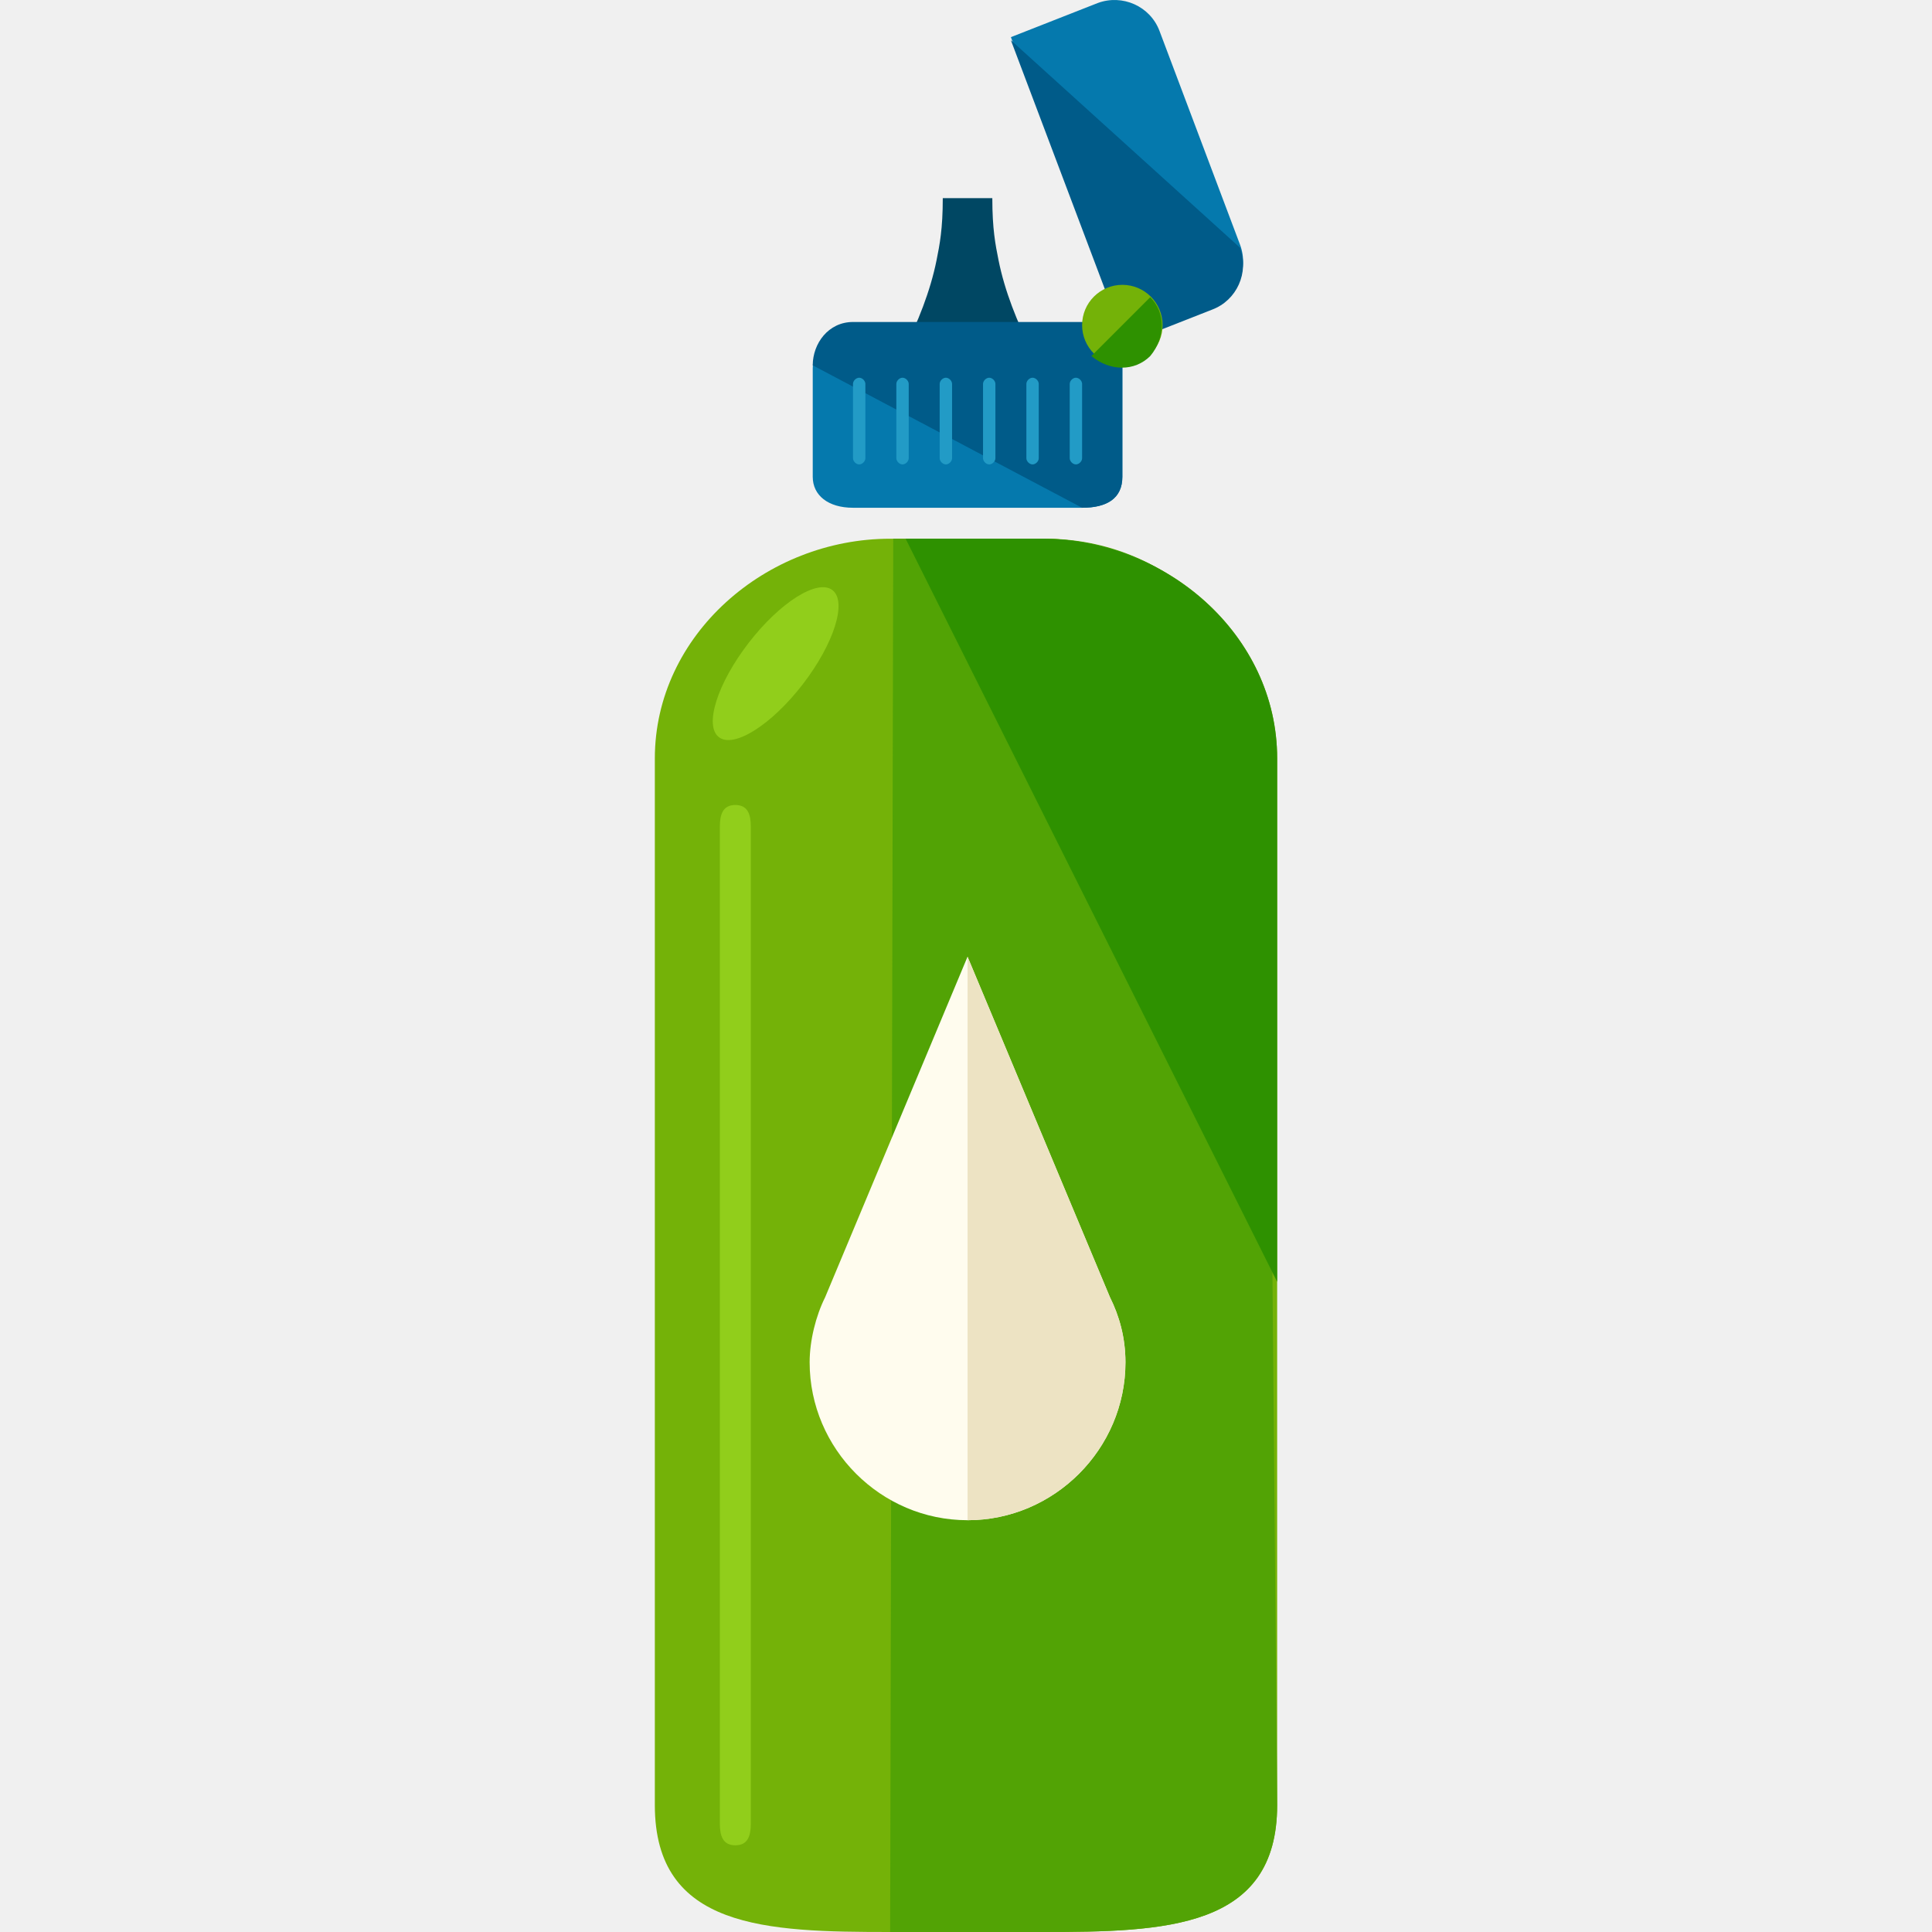
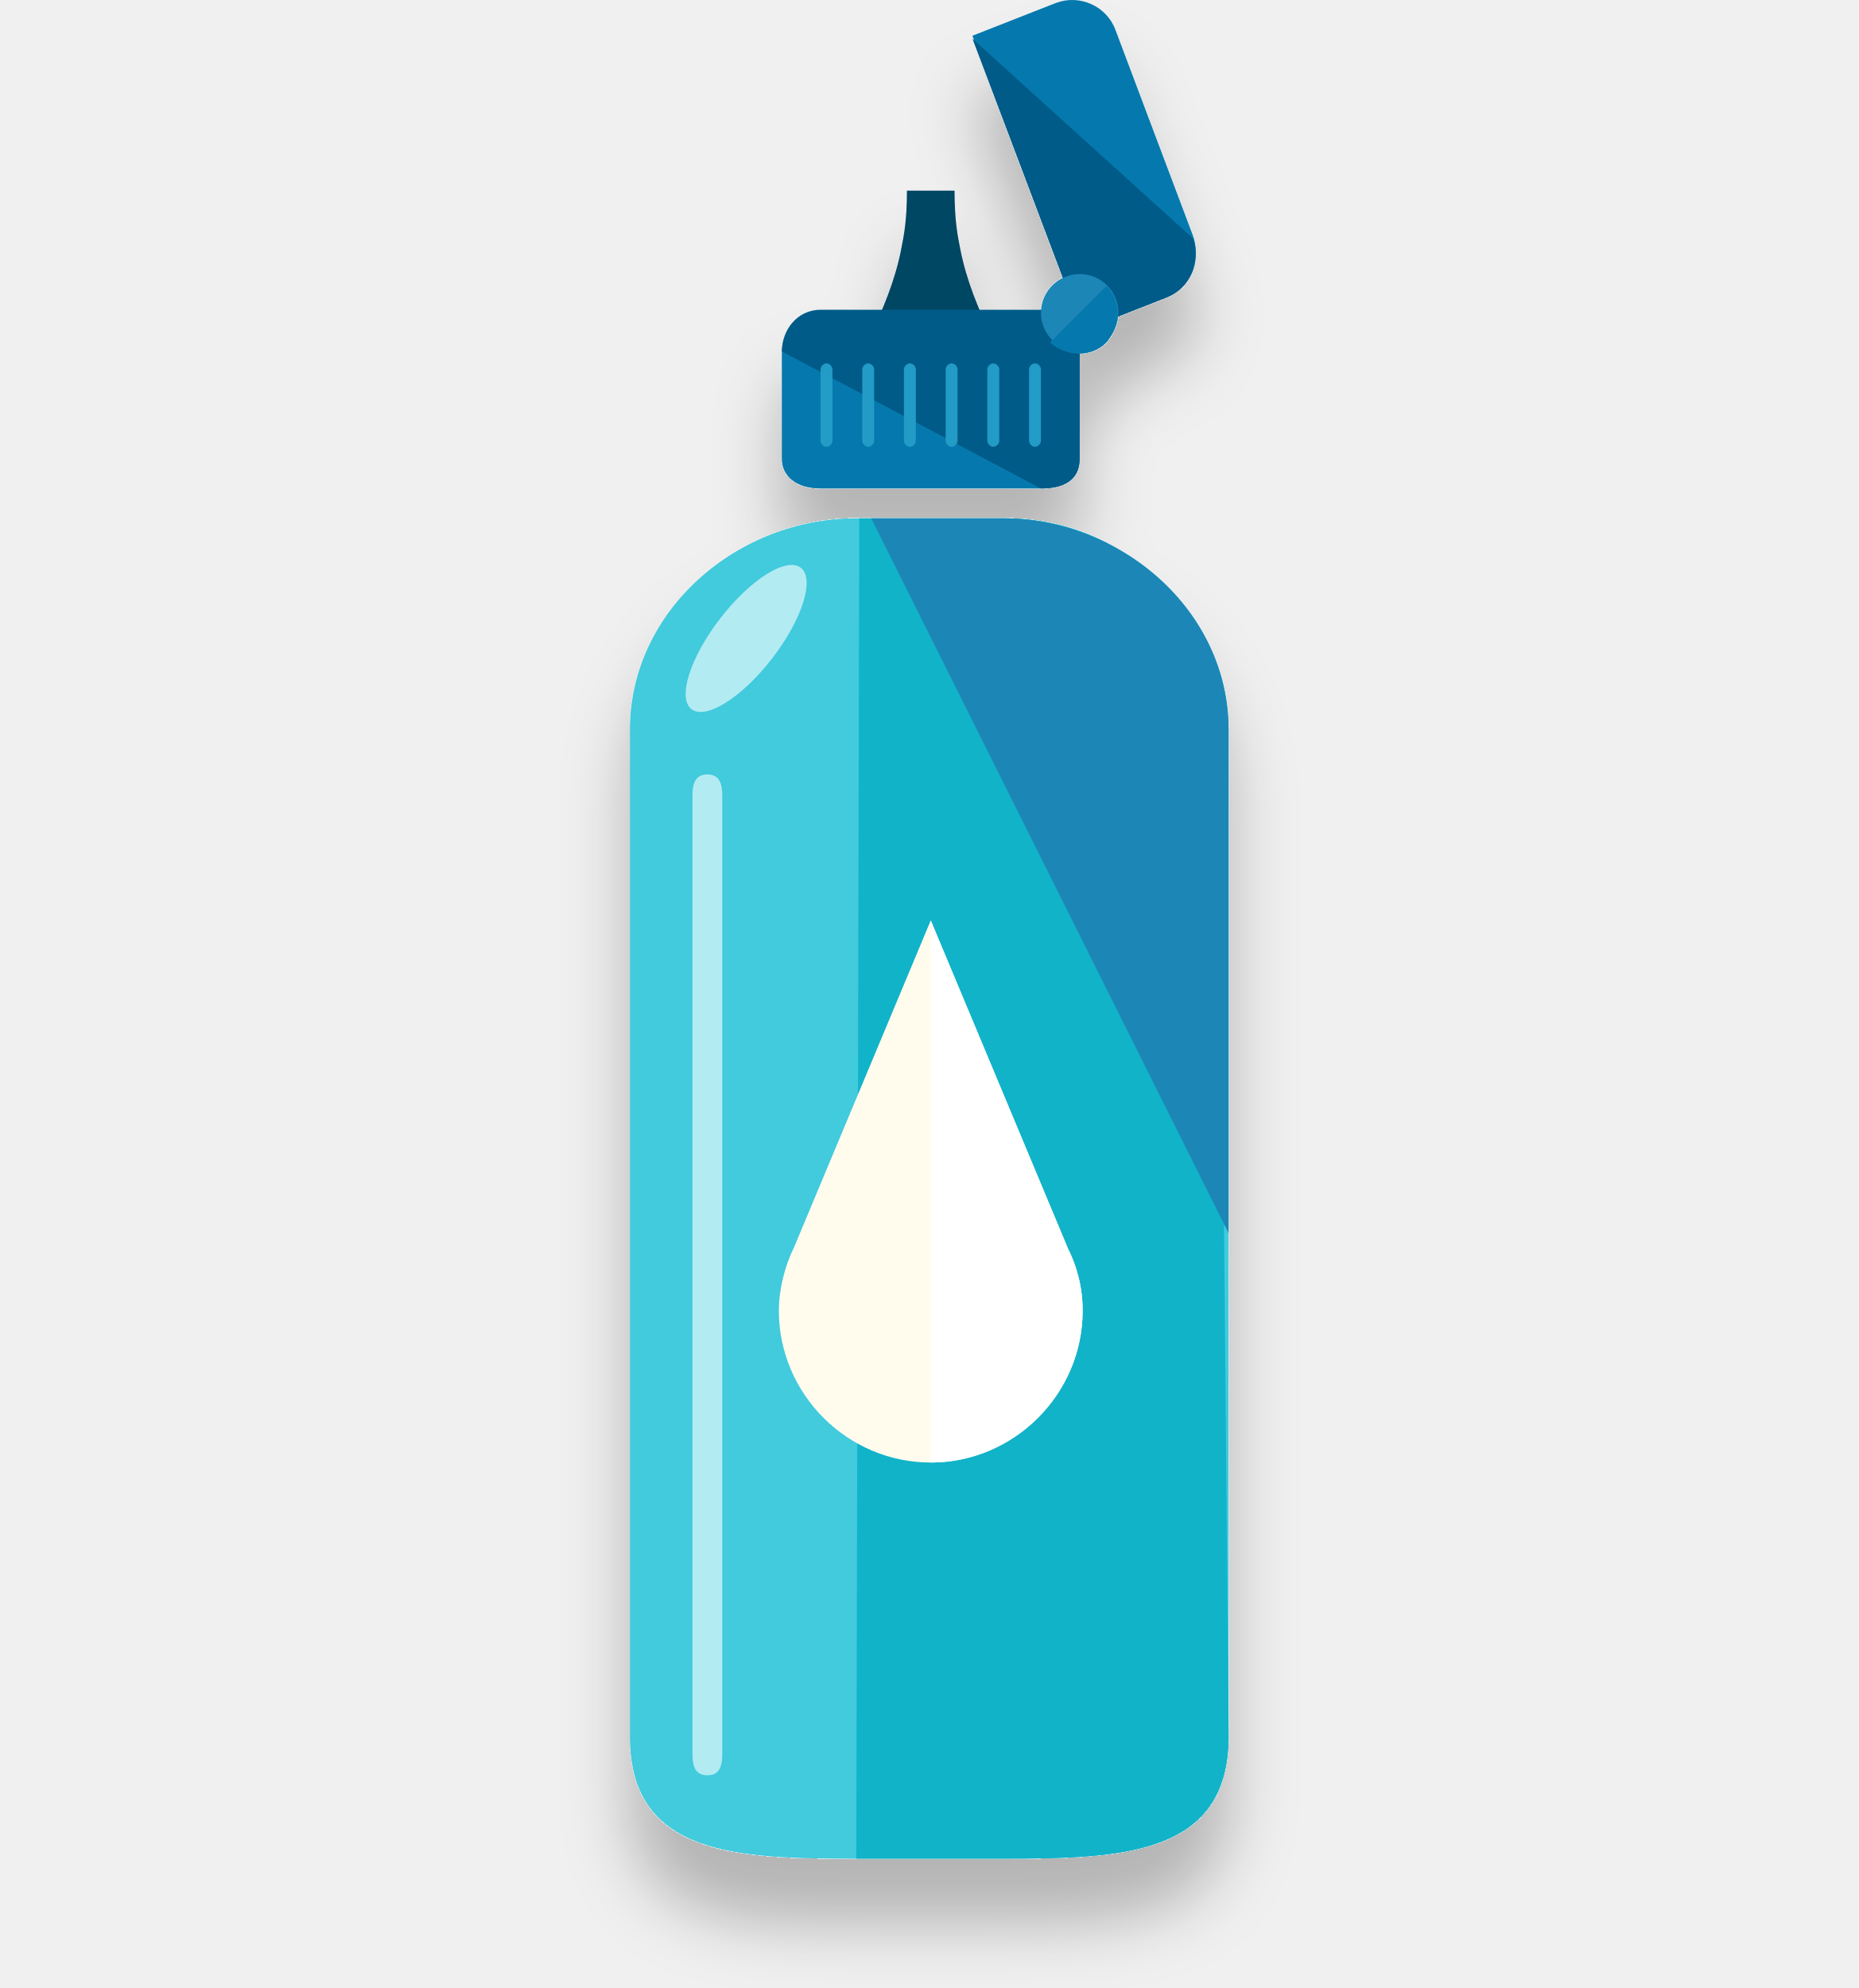
- <svg xmlns="http://www.w3.org/2000/svg" version="1.1" id="Layer_1" x="0px" y="0px" viewBox="0 0 499.197 499.197" style="enable-background:new 0 0 499.197 499.197;" xml:space="preserve">
-   <path style="fill:#004763;" d="M257.998,67.197c-0.8-4-1.6-8-1.6-16h-12.8c0,8-0.8,12-1.6,16c-1.6,8-4.8,16-8.8,24h33.6  C262.798,83.197,259.598,75.197,257.998,67.197z" />
-   <path style="fill:#74B208;" d="M329.998,466.397c0,32-28.8,32.8-60.8,32.8h-39.2c-32,0-60.8-0.8-60.8-32.8v-270.4  c0-32,28.8-56.8,60.8-56.8h39.2c32,0,60.8,24.8,60.8,56.8V466.397z" />
-   <path style="fill:#52A305;" d="M230.798,139.197h39.2c32,0,57.6,24.8,57.6,56.8l2.4,270.4c0,32-28.8,32.8-60.8,32.8h-39.2" />
-   <path style="fill:#2E9100;" d="M233.998,139.197h35.2c32,0,60.8,24.8,60.8,56.8v135.2" />
-   <path style="fill:#0579AD;" d="M289.998,123.197c0,5.6-4,8-10.4,8h-59.2c-6.4,0-10.4-3.2-10.4-8v-28c0-5.6,4-11.2,10.4-11.2h59.2  c6.4,0,10.4,5.6,10.4,11.2V123.197z" />
-   <path style="fill:#005B89;" d="M209.998,94.397c0-5.6,4-11.2,10.4-11.2h59.2c6.4,0,10.4,5.6,10.4,11.2v28.8c0,5.6-4,8-10.4,8" />
-   <path style="fill:#FFFCEE;" d="M286.798,335.197L286.798,335.197l-36.8-88l-36.8,88l0,0c-2.4,4.8-4,11.2-4,16.8  c0,22.4,18.4,40.8,40.8,40.8s40.8-18.4,40.8-40.8C290.798,345.597,289.198,339.997,286.798,335.197z" />
-   <path style="fill:#EDE3C3;" d="M249.998,392.797c22.4,0,40.8-18.4,40.8-40.8c0-6.4-1.6-12-4-16.8l0,0l-36.8-88" />
-   <path style="fill:#0579AD;" d="M290.798,87.997l22.4-8.8c6.4-2.4,9.6-9.6,7.2-16l-20.8-55.2c-2.4-6.4-9.6-9.6-16-7.2l-22.4,8.8  L290.798,87.997z" />
-   <path style="fill:#005B89;" d="M261.198,10.397l29.6,78.4l22.4-8.8c6.4-2.4,9.6-9.6,7.2-16" />
-   <circle style="fill:#74B208;" cx="289.998" cy="83.997" r="10.4" />
-   <path style="fill:#2E9100;" d="M297.198,76.797c4,4,4,10.4,0,15.2c-4,4-10.4,4-15.2,0" />
-   <g>
-     <ellipse transform="matrix(0.6114 -0.7914 0.7914 0.6114 -57.8144 225.2296)" style="fill:#91CE1B;" cx="200.401" cy="171.476" rx="24.001" ry="8.801" />
-     <path style="fill:#91CE1B;" d="M193.998,471.197c0,3.2-0.8,5.6-4,5.6l0,0c-3.2,0-4-2.4-4-5.6v-257.6c0-3.2,0.8-5.6,4-5.6l0,0   c3.2,0,4,2.4,4,5.6V471.197z" />
+ <svg xmlns="http://www.w3.org/2000/svg" width="115" height="123" viewBox="0 0 115 123" fill="none">
+   <g filter="url(#filter0_d)">
+     <path d="M59.435 15.48C59.251 14.559 59.066 13.637 59.066 11.794H56.118C56.118 13.637 55.933 14.559 55.749 15.48C55.38 17.323 54.643 19.166 53.722 21.009H61.462C60.541 19.166 59.804 17.323 59.435 15.48Z" fill="#004763" />
+     <path d="M76.022 107.444C76.022 114.816 69.387 115 62.015 115H52.985C45.613 115 38.978 114.816 38.978 107.444V45.152C38.978 37.78 45.613 32.067 52.985 32.067H62.015C69.387 32.067 76.022 37.78 76.022 45.152V107.444Z" fill="#42CADD" />
+     <path d="M53.169 32.067H62.199C69.571 32.067 75.469 37.78 75.469 45.152L76.022 107.444C76.022 114.816 69.387 115 62.015 115H52.985" fill="#11B3C9" />
+     <path d="M53.906 32.067H62.015C69.387 32.067 76.022 37.78 76.022 45.152V76.298" fill="#1C86B6" />
+     <path d="M66.807 28.381C66.807 29.671 65.885 30.224 64.411 30.224H50.773C49.299 30.224 48.377 29.487 48.377 28.381V21.93C48.377 20.64 49.299 19.35 50.773 19.35H64.411C65.885 19.35 66.807 20.64 66.807 21.93V28.381Z" fill="#0579AD" />
+     <path d="M48.377 21.746C48.377 20.456 49.299 19.166 50.773 19.166H64.411C65.885 19.166 66.807 20.456 66.807 21.746V28.381C66.807 29.671 65.885 30.224 64.411 30.224" fill="#005B89" />
+     <path d="M66.07 77.219L57.592 56.947L49.114 77.219C48.562 78.325 48.193 79.799 48.193 81.09C48.193 86.25 52.432 90.489 57.592 90.489C62.752 90.489 66.991 86.25 66.991 81.09C66.991 79.615 66.623 78.325 66.07 77.219Z" fill="#FFFCEE" />
+     <path d="M57.592 90.489C62.752 90.489 66.991 86.25 66.991 81.09C66.991 79.615 66.623 78.325 66.07 77.219L57.592 56.947" fill="white" />
+     <path d="M66.991 20.272L72.151 18.245C73.626 17.692 74.363 16.033 73.81 14.559L69.018 1.842C68.466 0.368 66.807 -0.369 65.332 0.184L60.172 2.211L66.991 20.272Z" fill="#0579AD" />
+     <path d="M60.172 2.395L66.991 20.456L72.151 18.429C73.626 17.876 74.363 16.217 73.81 14.743" fill="#005B89" />
+     <path d="M66.807 21.746C68.13 21.746 69.203 20.674 69.203 19.35C69.203 18.027 68.13 16.955 66.807 16.955C65.484 16.955 64.411 18.027 64.411 19.35C64.411 20.674 65.484 21.746 66.807 21.746Z" fill="#1C86B6" />
+     <path d="M68.466 17.692C69.387 18.613 69.387 20.088 68.466 21.193C67.544 22.115 66.07 22.115 64.964 21.193" fill="#0579AD" />
+     <path d="M47.775 40.742C49.642 38.325 50.437 35.811 49.55 35.126C48.664 34.442 46.432 35.846 44.566 38.263C42.699 40.679 41.903 43.193 42.789 43.878C43.676 44.562 45.908 43.158 47.775 40.742Z" fill="#B3EBF2" />
+     <path d="M44.691 108.55C44.691 109.287 44.507 109.84 43.77 109.84C43.033 109.84 42.848 109.287 42.848 108.55V49.206C42.848 48.469 43.033 47.916 43.77 47.916C44.507 47.916 44.691 48.469 44.691 49.206V108.55Z" fill="#B3EBF2" />
+     <path d="M51.51 27.275C51.51 27.459 51.326 27.644 51.142 27.644C50.957 27.644 50.773 27.459 50.773 27.275V22.852C50.773 22.668 50.957 22.483 51.142 22.483C51.326 22.483 51.51 22.668 51.51 22.852V27.275Z" fill="#229BC6" />
+     <path d="M54.09 27.275C54.09 27.459 53.906 27.644 53.722 27.644C53.538 27.644 53.353 27.459 53.353 27.275V22.852C53.353 22.668 53.538 22.483 53.722 22.483C53.906 22.483 54.09 22.668 54.09 22.852V27.275Z" fill="#229BC6" />
+     <path d="M56.67 27.275C56.67 27.459 56.486 27.644 56.302 27.644C56.118 27.644 55.933 27.459 55.933 27.275V22.852C55.933 22.668 56.118 22.483 56.302 22.483C56.486 22.483 56.67 22.668 56.67 22.852V27.275Z" fill="#229BC6" />
+     <path d="M59.251 27.275C59.251 27.459 59.066 27.644 58.882 27.644C58.698 27.644 58.514 27.459 58.514 27.275V22.852C58.514 22.668 58.698 22.483 58.882 22.483C59.066 22.483 59.251 22.668 59.251 22.852V27.275Z" fill="#229BC6" />
+     <path d="M61.831 27.275C61.831 27.459 61.647 27.644 61.462 27.644C61.278 27.644 61.094 27.459 61.094 27.275V22.852C61.094 22.668 61.278 22.483 61.462 22.483C61.647 22.483 61.831 22.668 61.831 22.852V27.275Z" fill="#229BC6" />
+     <path d="M64.411 27.275C64.411 27.459 64.227 27.644 64.042 27.644C63.858 27.644 63.674 27.459 63.674 27.275V22.852C63.674 22.668 63.858 22.483 64.042 22.483C64.227 22.483 64.411 22.668 64.411 22.852V27.275Z" fill="#229BC6" />
  </g>
-   <g>
-     <path style="fill:#229BC6;" d="M223.598,118.397c0,0.8-0.8,1.6-1.6,1.6l0,0c-0.8,0-1.6-0.8-1.6-1.6v-19.2c0-0.8,0.8-1.6,1.6-1.6   l0,0c0.8,0,1.6,0.8,1.6,1.6V118.397z" />
-     <path style="fill:#229BC6;" d="M234.798,118.397c0,0.8-0.8,1.6-1.6,1.6l0,0c-0.8,0-1.6-0.8-1.6-1.6v-19.2c0-0.8,0.8-1.6,1.6-1.6   l0,0c0.8,0,1.6,0.8,1.6,1.6V118.397z" />
-     <path style="fill:#229BC6;" d="M245.998,118.397c0,0.8-0.8,1.6-1.6,1.6l0,0c-0.8,0-1.6-0.8-1.6-1.6v-19.2c0-0.8,0.8-1.6,1.6-1.6   l0,0c0.8,0,1.6,0.8,1.6,1.6V118.397z" />
-     <path style="fill:#229BC6;" d="M257.198,118.397c0,0.8-0.8,1.6-1.6,1.6l0,0c-0.8,0-1.6-0.8-1.6-1.6v-19.2c0-0.8,0.8-1.6,1.6-1.6   l0,0c0.8,0,1.6,0.8,1.6,1.6V118.397z" />
-     <path style="fill:#229BC6;" d="M268.398,118.397c0,0.8-0.8,1.6-1.6,1.6l0,0c-0.8,0-1.6-0.8-1.6-1.6v-19.2c0-0.8,0.8-1.6,1.6-1.6   l0,0c0.8,0,1.6,0.8,1.6,1.6V118.397z" />
-     <path style="fill:#229BC6;" d="M279.598,118.397c0,0.8-0.8,1.6-1.6,1.6l0,0c-0.8,0-1.6-0.8-1.6-1.6v-19.2c0-0.8,0.8-1.6,1.6-1.6   l0,0c0.8,0,1.6,0.8,1.6,1.6V118.397z" />
-   </g>
-   <g>
- </g>
-   <g>
- </g>
-   <g>
- </g>
-   <g>
- </g>
-   <g>
- </g>
-   <g>
- </g>
-   <g>
- </g>
-   <g>
- </g>
-   <g>
- </g>
-   <g>
- </g>
-   <g>
- </g>
-   <g>
- </g>
-   <g>
- </g>
-   <g>
- </g>
-   <g>
- </g>
+   <defs>
+     <filter id="filter0_d" x="-4" y="0" width="123" height="123" filterUnits="userSpaceOnUse" color-interpolation-filters="sRGB">
+       <feFlood flood-opacity="0" result="BackgroundImageFix" />
+       <feColorMatrix in="SourceAlpha" type="matrix" values="0 0 0 0 0 0 0 0 0 0 0 0 0 0 0 0 0 0 127 0" result="hardAlpha" />
+       <feOffset dy="4" />
+       <feGaussianBlur stdDeviation="2" />
+       <feComposite in2="hardAlpha" operator="out" />
+       <feColorMatrix type="matrix" values="0 0 0 0 0 0 0 0 0 0 0 0 0 0 0 0 0 0 0.25 0" />
+       <feBlend mode="normal" in2="BackgroundImageFix" result="effect1_dropShadow" />
+       <feBlend mode="normal" in="SourceGraphic" in2="effect1_dropShadow" result="shape" />
+     </filter>
+   </defs>
</svg>
